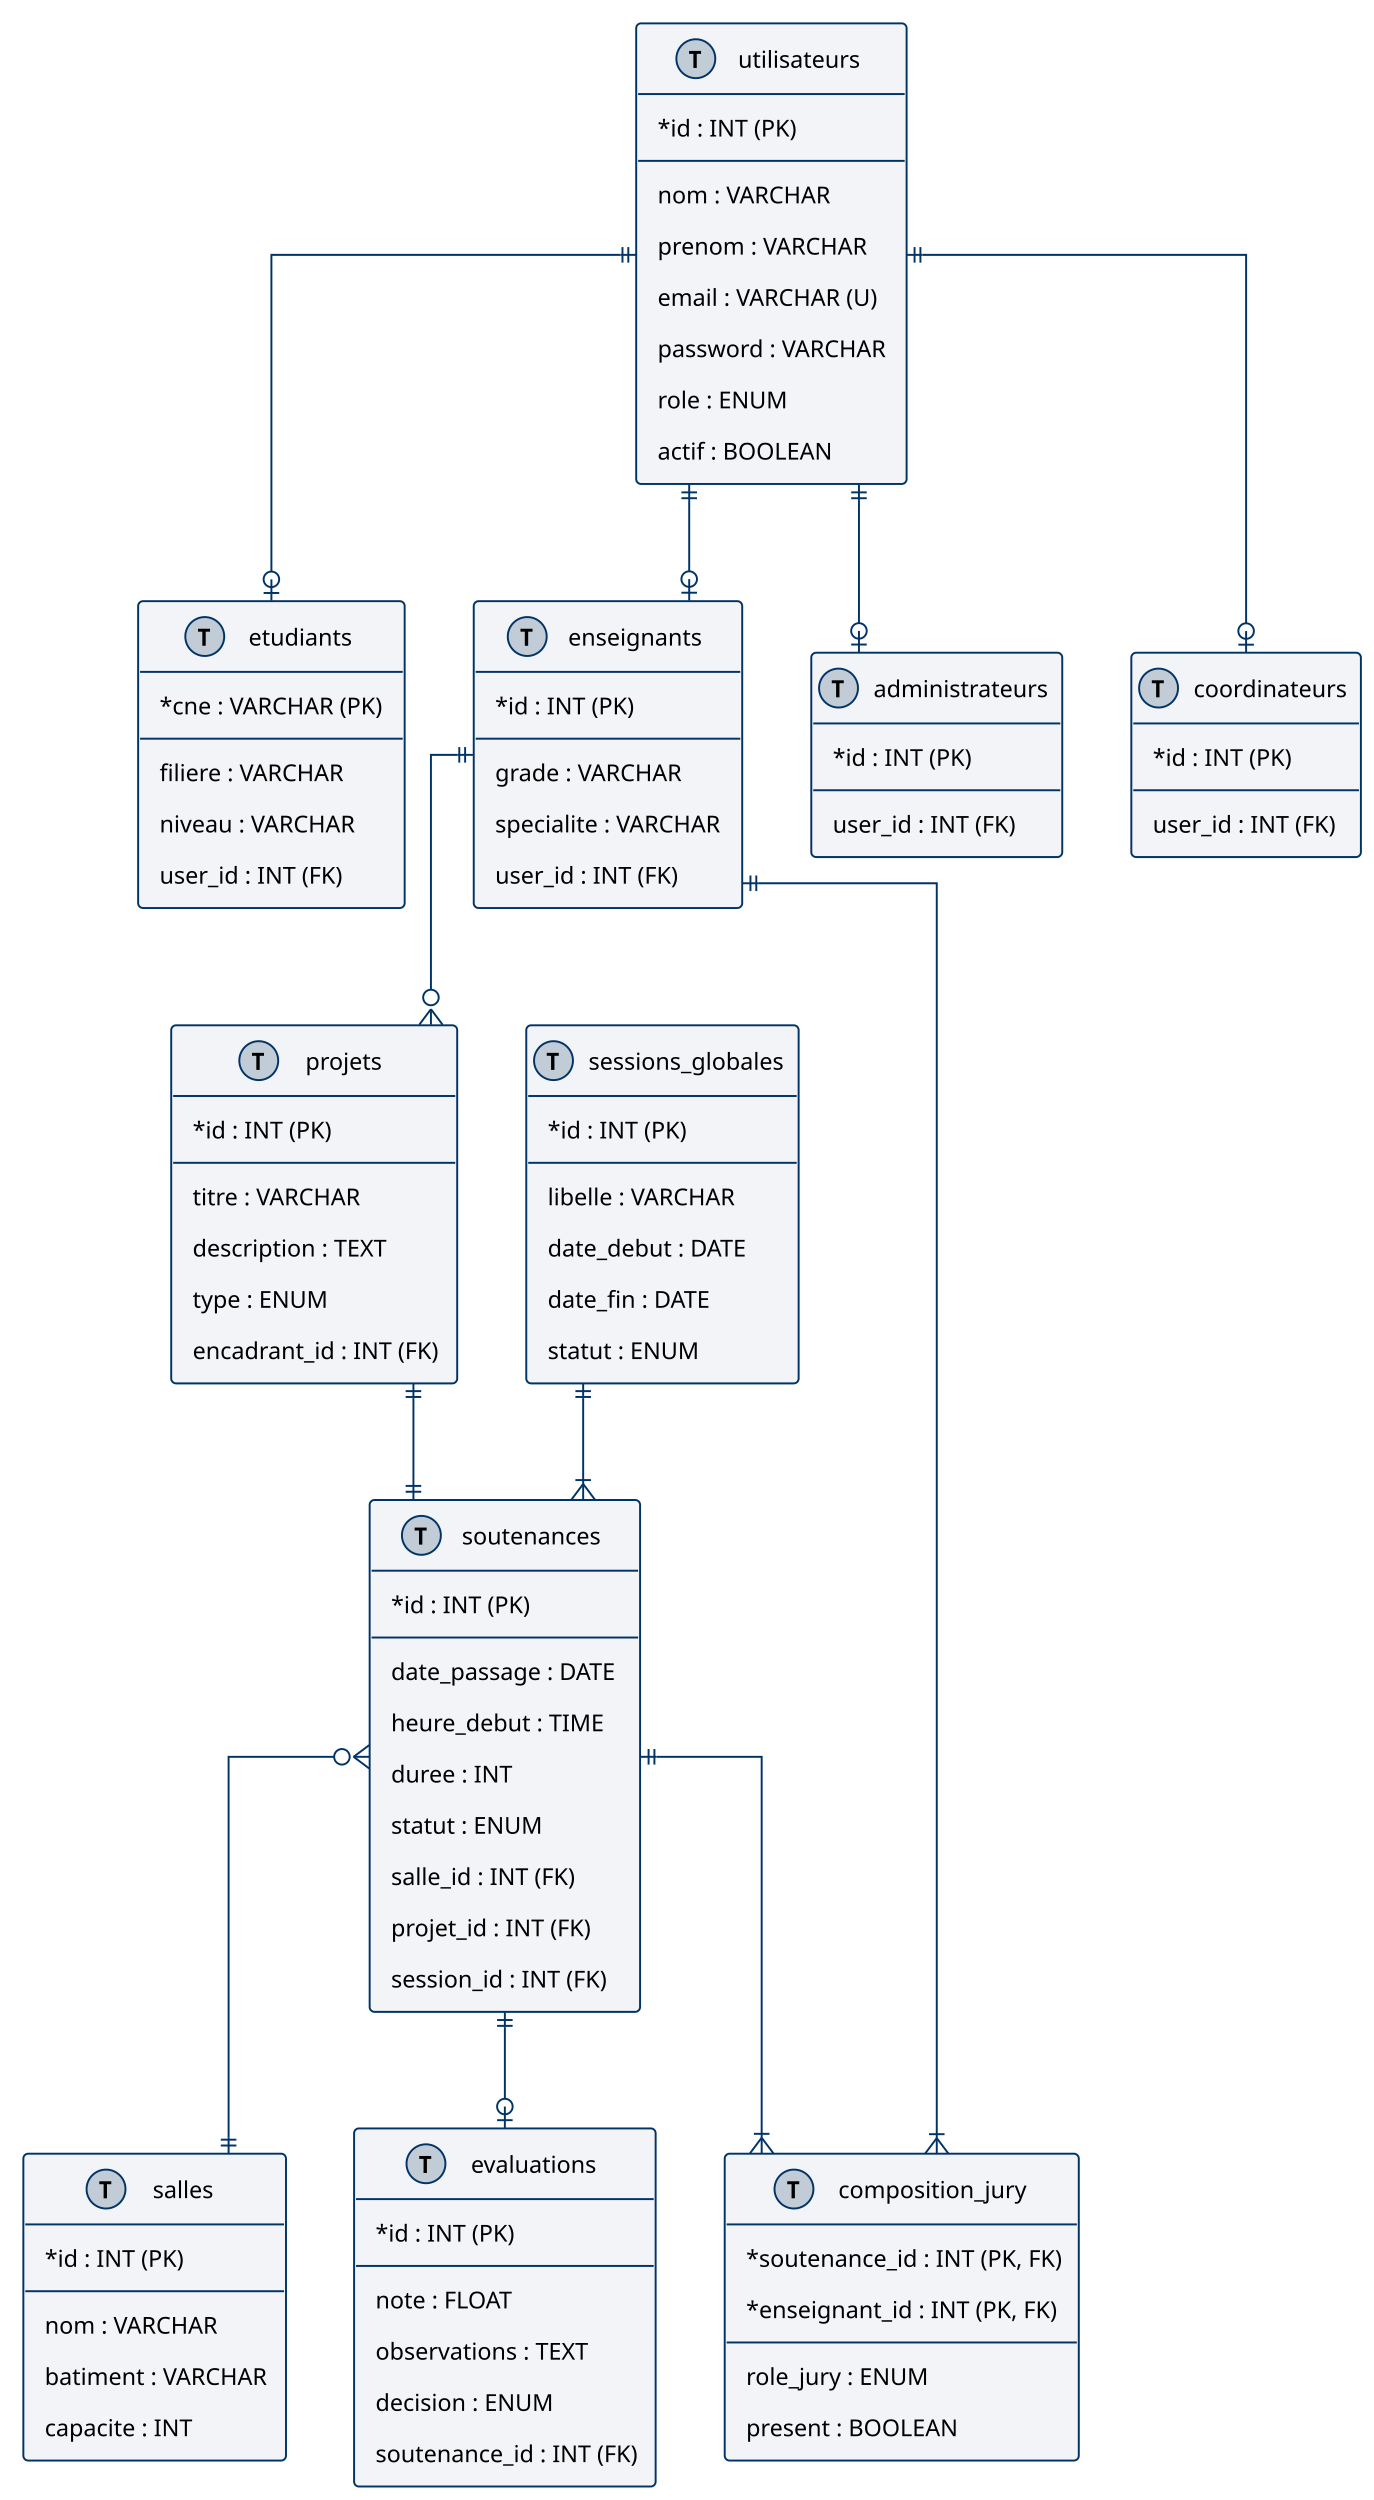
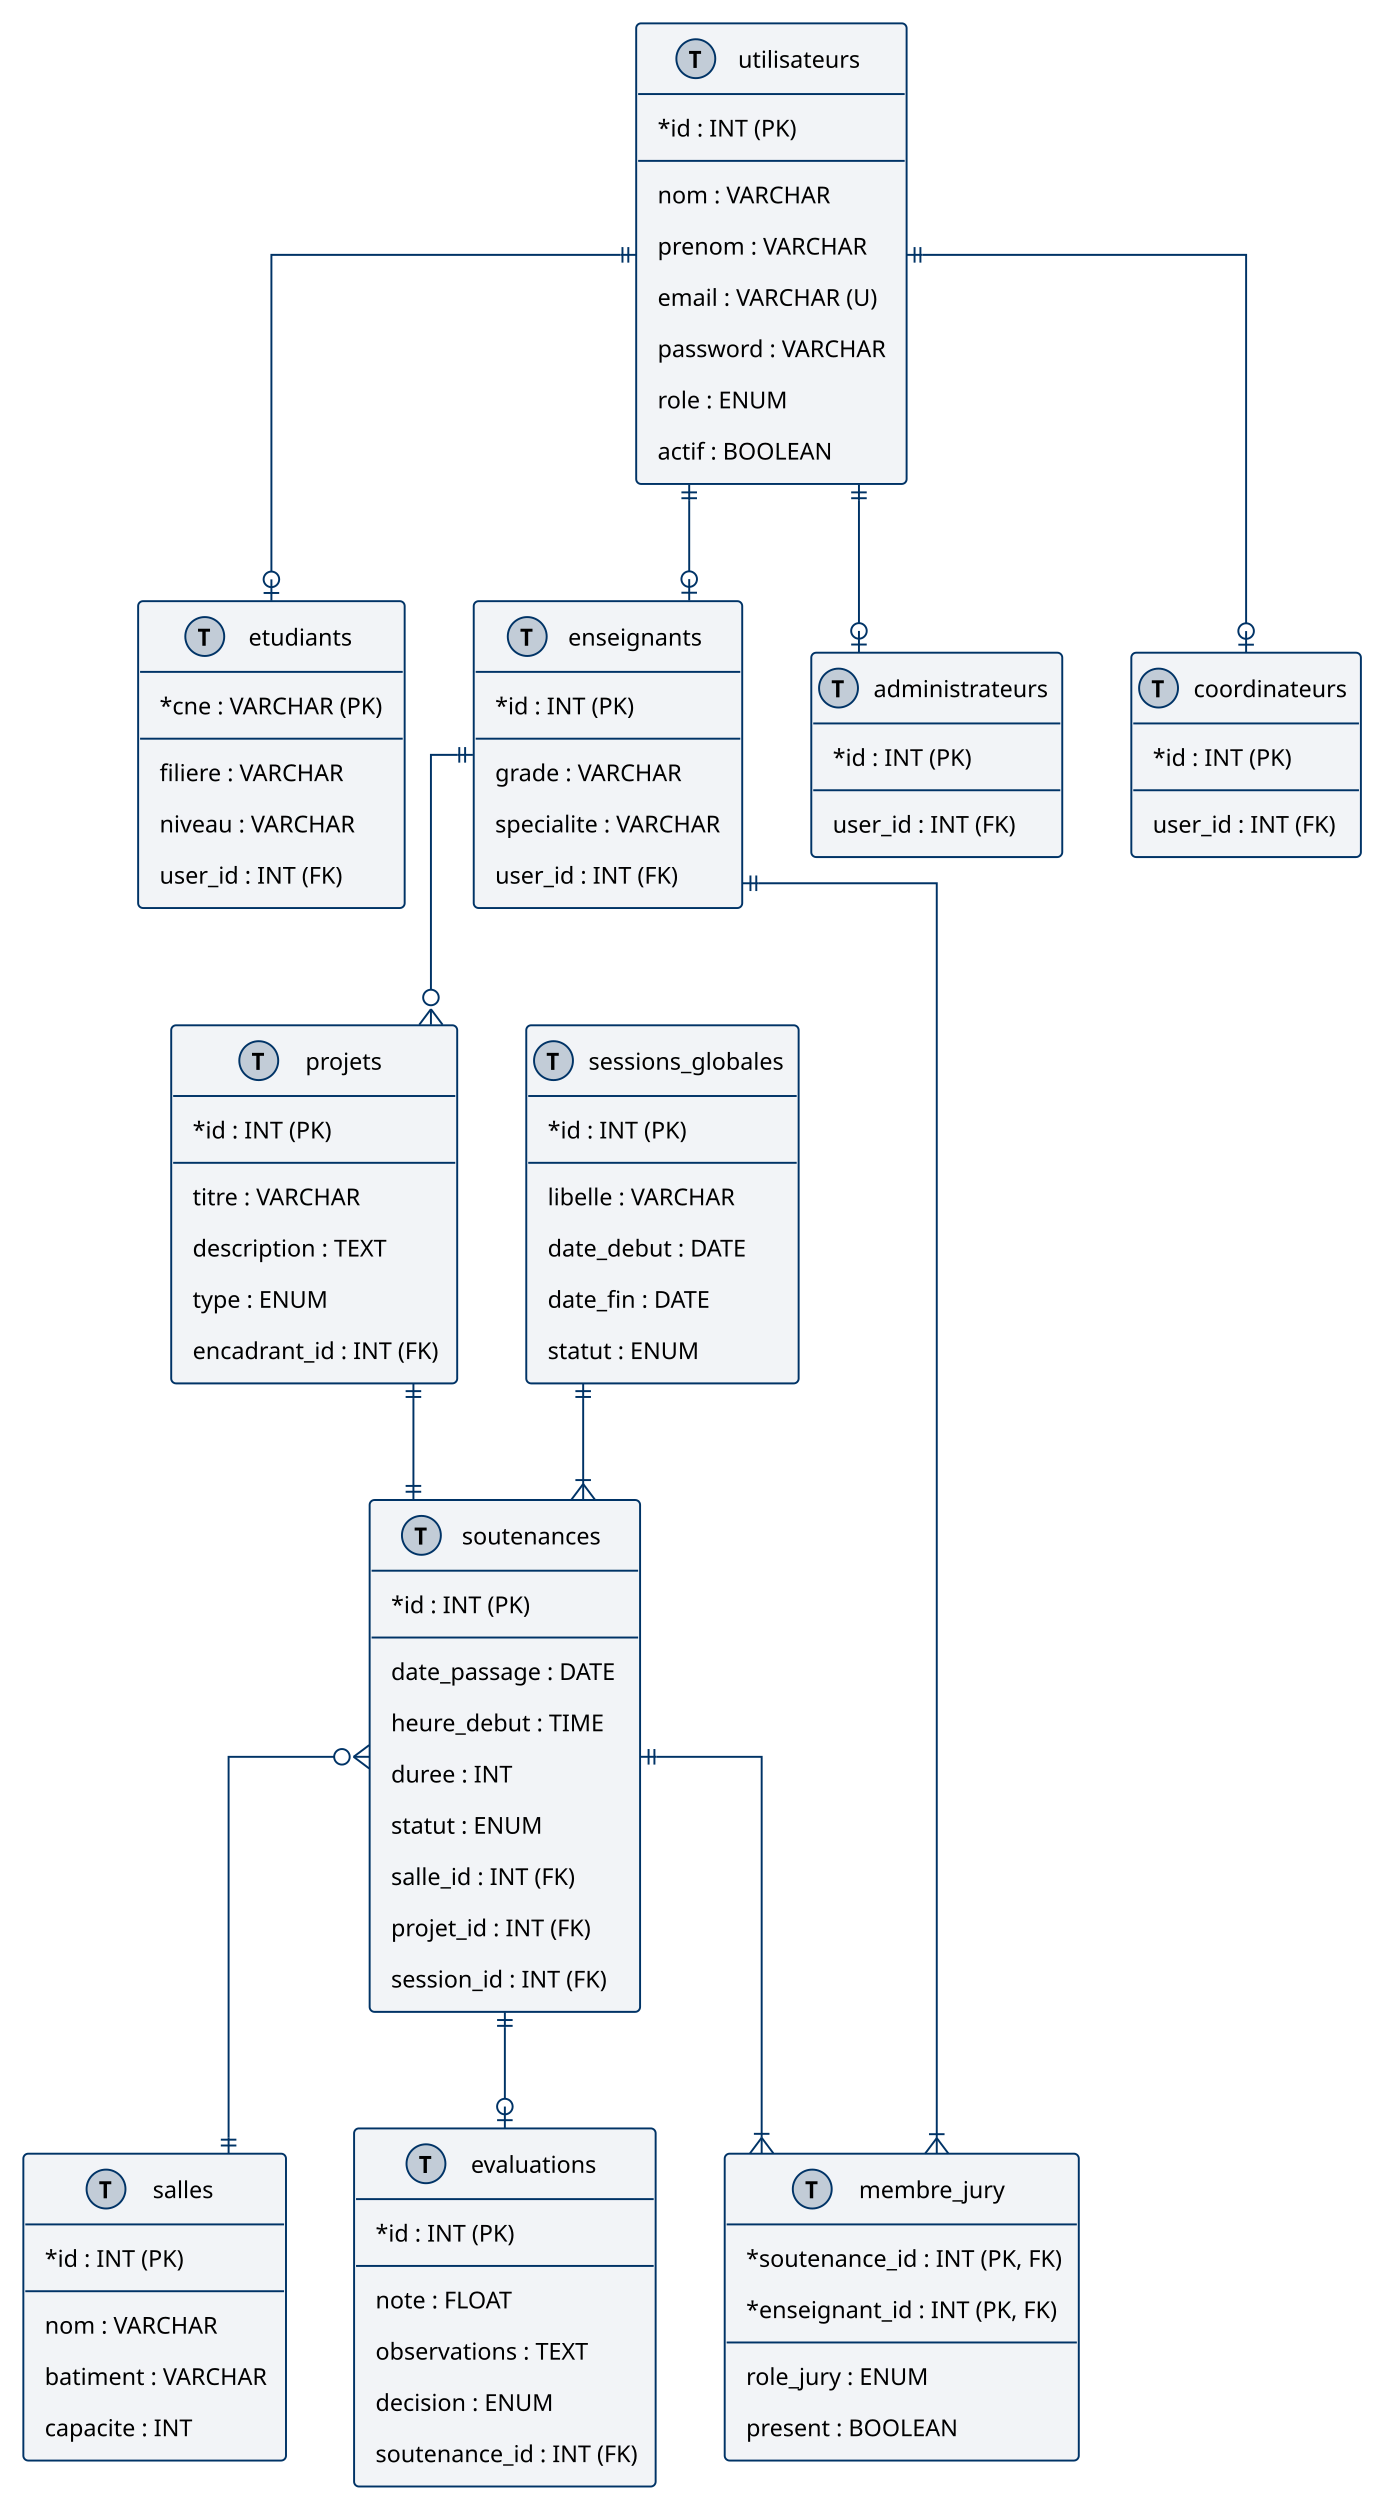
<svg xmlns="http://www.w3.org/2000/svg" contentStyleType="text/css" height="1285px" preserveAspectRatio="none" style="width:706px;height:1285px;background:#FFFFFF;" version="1.1" viewBox="0 0 706 1285" width="706px" zoomAndPan="magnify">
  <defs />
  <g>
    <g id="elem_user">
      <rect codeLine="6" fill="#F2F4F7" height="236.753" id="user" rx="2.5" ry="2.5" style="stroke:#003366;stroke-width:1.0;" width="139" x="327" y="12" />
      <ellipse cx="357.65" cy="30.172" fill="#C2CCD7" rx="10" ry="10" style="stroke:#003366;stroke-width:1.0;" />
      <path d="M358.134,34.922 L356.4,34.922 L356.4,27.688 L354.181,27.688 L354.181,26.172 L360.353,26.172 L360.353,27.688 L358.134,27.688 L358.134,34.922 Z " fill="#000000" />
      <text fill="#000000" font-family="sans-serif" font-size="12" lengthAdjust="spacing" textLength="62" x="379.35" y="34.828">utilisateurs</text>
      <line style="stroke:#003366;stroke-width:1.0;" x1="328" x2="465" y1="48.344" y2="48.344" />
      <text fill="#000000" font-family="sans-serif" font-size="12" lengthAdjust="spacing" textLength="71" x="338" y="70.172">*id : INT (PK)</text>
      <line style="stroke:#003366;stroke-width:1.0;" x1="328" x2="465" y1="82.688" y2="82.688" />
      <text fill="#000000" font-family="sans-serif" font-size="12" lengthAdjust="spacing" textLength="88" x="338" y="104.516">nom : VARCHAR</text>
      <text fill="#000000" font-family="sans-serif" font-size="12" lengthAdjust="spacing" textLength="107" x="338" y="130.86">prenom : VARCHAR</text>
      <text fill="#000000" font-family="sans-serif" font-size="12" lengthAdjust="spacing" textLength="114" x="338" y="157.204">email : VARCHAR (U)</text>
      <text fill="#000000" font-family="sans-serif" font-size="12" lengthAdjust="spacing" textLength="117" x="338" y="183.549">password : VARCHAR</text>
      <text fill="#000000" font-family="sans-serif" font-size="12" lengthAdjust="spacing" textLength="67" x="338" y="209.893">role : ENUM</text>
      <text fill="#000000" font-family="sans-serif" font-size="12" lengthAdjust="spacing" textLength="89" x="338" y="236.237">actif : BOOLEAN</text>
    </g>
    <g id="elem_student">
      <rect codeLine="17" fill="#F2F4F7" height="157.721" id="student" rx="2.5" ry="2.5" style="stroke:#003366;stroke-width:1.0;" width="137" x="71" y="309" />
      <ellipse cx="105.25" cy="327.172" fill="#C2CCD7" rx="10" ry="10" style="stroke:#003366;stroke-width:1.0;" />
      <path d="M105.734,331.922 L104,331.922 L104,324.688 L101.781,324.688 L101.781,323.172 L107.953,323.172 L107.953,324.688 L105.734,324.688 L105.734,331.922 Z " fill="#000000" />
      <text fill="#000000" font-family="sans-serif" font-size="12" lengthAdjust="spacing" textLength="52" x="127.75" y="331.828">etudiants</text>
      <line style="stroke:#003366;stroke-width:1.0;" x1="72" x2="207" y1="345.344" y2="345.344" />
      <text fill="#000000" font-family="sans-serif" font-size="12" lengthAdjust="spacing" textLength="115" x="82" y="367.172">*cne : VARCHAR (PK)</text>
      <line style="stroke:#003366;stroke-width:1.0;" x1="72" x2="207" y1="379.688" y2="379.688" />
      <text fill="#000000" font-family="sans-serif" font-size="12" lengthAdjust="spacing" textLength="95" x="82" y="401.516">filiere : VARCHAR</text>
      <text fill="#000000" font-family="sans-serif" font-size="12" lengthAdjust="spacing" textLength="100" x="82" y="427.86">niveau : VARCHAR</text>
      <text fill="#000000" font-family="sans-serif" font-size="12" lengthAdjust="spacing" textLength="93" x="82" y="454.204">user_id : INT (FK)</text>
    </g>
    <g id="elem_prof">
      <rect codeLine="25" fill="#F2F4F7" height="157.721" id="prof" rx="2.5" ry="2.5" style="stroke:#003366;stroke-width:1.0;" width="138" x="243.5" y="309" />
      <ellipse cx="271" cy="327.172" fill="#C2CCD7" rx="10" ry="10" style="stroke:#003366;stroke-width:1.0;" />
      <path d="M271.484,331.922 L269.75,331.922 L269.75,324.688 L267.531,324.688 L267.531,323.172 L273.703,323.172 L273.703,324.688 L271.484,324.688 L271.484,331.922 Z " fill="#000000" />
      <text fill="#000000" font-family="sans-serif" font-size="12" lengthAdjust="spacing" textLength="68" x="292" y="331.828">enseignants</text>
      <line style="stroke:#003366;stroke-width:1.0;" x1="244.5" x2="380.5" y1="345.344" y2="345.344" />
      <text fill="#000000" font-family="sans-serif" font-size="12" lengthAdjust="spacing" textLength="71" x="254.5" y="367.172">*id : INT (PK)</text>
      <line style="stroke:#003366;stroke-width:1.0;" x1="244.5" x2="380.5" y1="379.688" y2="379.688" />
      <text fill="#000000" font-family="sans-serif" font-size="12" lengthAdjust="spacing" textLength="96" x="254.5" y="401.516">grade : VARCHAR</text>
      <text fill="#000000" font-family="sans-serif" font-size="12" lengthAdjust="spacing" textLength="116" x="254.5" y="427.86">specialite : VARCHAR</text>
      <text fill="#000000" font-family="sans-serif" font-size="12" lengthAdjust="spacing" textLength="93" x="254.5" y="454.204">user_id : INT (FK)</text>
    </g>
    <g id="elem_admin">
      <rect codeLine="33" fill="#F2F4F7" height="105.032" id="admin" rx="2.5" ry="2.5" style="stroke:#003366;stroke-width:1.0;" width="129" x="417" y="335.5" />
      <ellipse cx="431" cy="353.672" fill="#C2CCD7" rx="10" ry="10" style="stroke:#003366;stroke-width:1.0;" />
      <path d="M431.484,358.422 L429.75,358.422 L429.75,351.188 L427.531,351.188 L427.531,349.672 L433.703,349.672 L433.703,351.188 L431.484,351.188 L431.484,358.422 Z " fill="#000000" />
      <text fill="#000000" font-family="sans-serif" font-size="12" lengthAdjust="spacing" textLength="89" x="449" y="358.328">administrateurs</text>
      <line style="stroke:#003366;stroke-width:1.0;" x1="418" x2="545" y1="371.844" y2="371.844" />
      <text fill="#000000" font-family="sans-serif" font-size="12" lengthAdjust="spacing" textLength="71" x="428" y="393.672">*id : INT (PK)</text>
      <line style="stroke:#003366;stroke-width:1.0;" x1="418" x2="545" y1="406.188" y2="406.188" />
      <text fill="#000000" font-family="sans-serif" font-size="12" lengthAdjust="spacing" textLength="93" x="428" y="428.016">user_id : INT (FK)</text>
    </g>
    <g id="elem_coord">
      <rect codeLine="39" fill="#F2F4F7" height="105.032" id="coord" rx="2.5" ry="2.5" style="stroke:#003366;stroke-width:1.0;" width="118" x="581.5" y="335.5" />
      <ellipse cx="595.5" cy="353.672" fill="#C2CCD7" rx="10" ry="10" style="stroke:#003366;stroke-width:1.0;" />
      <path d="M595.984,358.422 L594.25,358.422 L594.25,351.188 L592.031,351.188 L592.031,349.672 L598.203,349.672 L598.203,351.188 L595.984,351.188 L595.984,358.422 Z " fill="#000000" />
      <text fill="#000000" font-family="sans-serif" font-size="12" lengthAdjust="spacing" textLength="78" x="613.5" y="358.328">coordinateurs</text>
      <line style="stroke:#003366;stroke-width:1.0;" x1="582.5" x2="698.5" y1="371.844" y2="371.844" />
      <text fill="#000000" font-family="sans-serif" font-size="12" lengthAdjust="spacing" textLength="71" x="592.5" y="393.672">*id : INT (PK)</text>
      <line style="stroke:#003366;stroke-width:1.0;" x1="582.5" x2="698.5" y1="406.188" y2="406.188" />
      <text fill="#000000" font-family="sans-serif" font-size="12" lengthAdjust="spacing" textLength="93" x="592.5" y="428.016">user_id : INT (FK)</text>
    </g>
    <g id="elem_session">
      <rect codeLine="45" fill="#F2F4F7" height="184.065" id="session" rx="2.5" ry="2.5" style="stroke:#003366;stroke-width:1.0;" width="140" x="270.5" y="527" />
      <ellipse cx="284.5" cy="545.172" fill="#C2CCD7" rx="10" ry="10" style="stroke:#003366;stroke-width:1.0;" />
      <path d="M284.984,549.922 L283.25,549.922 L283.25,542.688 L281.031,542.688 L281.031,541.172 L287.203,541.172 L287.203,542.688 L284.984,542.688 L284.984,549.922 Z " fill="#000000" />
      <text fill="#000000" font-family="sans-serif" font-size="12" lengthAdjust="spacing" textLength="100" x="302.5" y="549.828">sessions_globales</text>
      <line style="stroke:#003366;stroke-width:1.0;" x1="271.5" x2="409.5" y1="563.344" y2="563.344" />
      <text fill="#000000" font-family="sans-serif" font-size="12" lengthAdjust="spacing" textLength="71" x="281.5" y="585.172">*id : INT (PK)</text>
      <line style="stroke:#003366;stroke-width:1.0;" x1="271.5" x2="409.5" y1="597.688" y2="597.688" />
      <text fill="#000000" font-family="sans-serif" font-size="12" lengthAdjust="spacing" textLength="96" x="281.5" y="619.516">libelle : VARCHAR</text>
      <text fill="#000000" font-family="sans-serif" font-size="12" lengthAdjust="spacing" textLength="102" x="281.5" y="645.86">date_debut : DATE</text>
      <text fill="#000000" font-family="sans-serif" font-size="12" lengthAdjust="spacing" textLength="84" x="281.5" y="672.205">date_fin : DATE</text>
      <text fill="#000000" font-family="sans-serif" font-size="12" lengthAdjust="spacing" textLength="77" x="281.5" y="698.549">statut : ENUM</text>
    </g>
    <g id="elem_project">
      <rect codeLine="54" fill="#F2F4F7" height="184.065" id="project" rx="2.5" ry="2.5" style="stroke:#003366;stroke-width:1.0;" width="147" x="88" y="527" />
      <ellipse cx="133" cy="545.172" fill="#C2CCD7" rx="10" ry="10" style="stroke:#003366;stroke-width:1.0;" />
      <path d="M133.484,549.922 L131.75,549.922 L131.75,542.688 L129.531,542.688 L129.531,541.172 L135.703,541.172 L135.703,542.688 L133.484,542.688 L133.484,549.922 Z " fill="#000000" />
      <text fill="#000000" font-family="sans-serif" font-size="12" lengthAdjust="spacing" textLength="39" x="157" y="549.828">projets</text>
      <line style="stroke:#003366;stroke-width:1.0;" x1="89" x2="234" y1="563.344" y2="563.344" />
      <text fill="#000000" font-family="sans-serif" font-size="12" lengthAdjust="spacing" textLength="71" x="99" y="585.172">*id : INT (PK)</text>
      <line style="stroke:#003366;stroke-width:1.0;" x1="89" x2="234" y1="597.688" y2="597.688" />
      <text fill="#000000" font-family="sans-serif" font-size="12" lengthAdjust="spacing" textLength="86" x="99" y="619.516">titre : VARCHAR</text>
      <text fill="#000000" font-family="sans-serif" font-size="12" lengthAdjust="spacing" textLength="99" x="99" y="645.86">description : TEXT</text>
      <text fill="#000000" font-family="sans-serif" font-size="12" lengthAdjust="spacing" textLength="69" x="99" y="672.205">type : ENUM</text>
      <text fill="#000000" font-family="sans-serif" font-size="12" lengthAdjust="spacing" textLength="125" x="99" y="698.549">encadrant_id : INT (FK)</text>
    </g>
    <g id="elem_room">
      <rect codeLine="63" fill="#F2F4F7" height="157.721" id="room" rx="2.5" ry="2.5" style="stroke:#003366;stroke-width:1.0;" width="135" x="12" y="1107" />
      <ellipse cx="54.5" cy="1125.172" fill="#C2CCD7" rx="10" ry="10" style="stroke:#003366;stroke-width:1.0;" />
      <path d="M54.984,1129.922 L53.25,1129.922 L53.25,1122.688 L51.031,1122.688 L51.031,1121.172 L57.203,1121.172 L57.203,1122.688 L54.984,1122.688 L54.984,1129.922 Z " fill="#000000" />
      <text fill="#000000" font-family="sans-serif" font-size="12" lengthAdjust="spacing" textLength="32" x="78.5" y="1129.828">salles</text>
      <line style="stroke:#003366;stroke-width:1.0;" x1="13" x2="146" y1="1143.344" y2="1143.344" />
      <text fill="#000000" font-family="sans-serif" font-size="12" lengthAdjust="spacing" textLength="71" x="23" y="1165.172">*id : INT (PK)</text>
      <line style="stroke:#003366;stroke-width:1.0;" x1="13" x2="146" y1="1177.688" y2="1177.688" />
      <text fill="#000000" font-family="sans-serif" font-size="12" lengthAdjust="spacing" textLength="88" x="23" y="1199.516">nom : VARCHAR</text>
      <text fill="#000000" font-family="sans-serif" font-size="12" lengthAdjust="spacing" textLength="113" x="23" y="1225.86">batiment : VARCHAR</text>
      <text fill="#000000" font-family="sans-serif" font-size="12" lengthAdjust="spacing" textLength="76" x="23" y="1252.205">capacite : INT</text>
    </g>
    <g id="elem_soutenance">
      <rect codeLine="71" fill="#F2F4F7" height="263.097" id="soutenance" rx="2.5" ry="2.5" style="stroke:#003366;stroke-width:1.0;" width="139" x="190" y="771" />
      <ellipse cx="216.6" cy="789.172" fill="#C2CCD7" rx="10" ry="10" style="stroke:#003366;stroke-width:1.0;" />
      <path d="M217.084,793.922 L215.35,793.922 L215.35,786.688 L213.131,786.688 L213.131,785.172 L219.303,785.172 L219.303,786.688 L217.084,786.688 L217.084,793.922 Z " fill="#000000" />
      <text fill="#000000" font-family="sans-serif" font-size="12" lengthAdjust="spacing" textLength="71" x="237.4" y="793.828">soutenances</text>
      <line style="stroke:#003366;stroke-width:1.0;" x1="191" x2="328" y1="807.344" y2="807.344" />
      <text fill="#000000" font-family="sans-serif" font-size="12" lengthAdjust="spacing" textLength="71" x="201" y="829.172">*id : INT (PK)</text>
      <line style="stroke:#003366;stroke-width:1.0;" x1="191" x2="328" y1="841.688" y2="841.688" />
      <text fill="#000000" font-family="sans-serif" font-size="12" lengthAdjust="spacing" textLength="117" x="201" y="863.516">date_passage : DATE</text>
      <text fill="#000000" font-family="sans-serif" font-size="12" lengthAdjust="spacing" textLength="108" x="201" y="889.86">heure_debut : TIME</text>
      <text fill="#000000" font-family="sans-serif" font-size="12" lengthAdjust="spacing" textLength="62" x="201" y="916.205">duree : INT</text>
      <text fill="#000000" font-family="sans-serif" font-size="12" lengthAdjust="spacing" textLength="77" x="201" y="942.549">statut : ENUM</text>
      <text fill="#000000" font-family="sans-serif" font-size="12" lengthAdjust="spacing" textLength="94" x="201" y="968.893">salle_id : INT (FK)</text>
      <text fill="#000000" font-family="sans-serif" font-size="12" lengthAdjust="spacing" textLength="101" x="201" y="995.237">projet_id : INT (FK)</text>
      <text fill="#000000" font-family="sans-serif" font-size="12" lengthAdjust="spacing" textLength="110" x="201" y="1021.581">session_id : INT (FK)</text>
    </g>
    <g id="elem_jury">
      <rect codeLine="83" fill="#F2F4F7" height="157.721" id="jury" rx="2.5" ry="2.5" style="stroke:#003366;stroke-width:1.0;" width="182" x="372.5" y="1107" />
-       <ellipse cx="408.1" cy="1125.172" fill="#C2CCD7" rx="10" ry="10" style="stroke:#003366;stroke-width:1.0;" />
-       <path d="M408.584,1129.922 L406.85,1129.922 L406.85,1122.688 L404.631,1122.688 L404.631,1121.172 L410.803,1121.172 L410.803,1122.688 L408.584,1122.688 L408.584,1129.922 Z " fill="#000000" />
-       <text fill="#000000" font-family="sans-serif" font-size="12" lengthAdjust="spacing" textLength="94" x="430.9" y="1129.828">composition_jury</text>
+       <ellipse cx="417.5" cy="1125.172" fill="#C2CCD7" rx="10" ry="10" style="stroke:#003366;stroke-width:1.0;" />
+       <path d="M417.984,1129.922 L416.25,1129.922 L416.25,1122.688 L414.031,1122.688 L414.031,1121.172 L420.203,1121.172 L420.203,1122.688 L417.984,1122.688 L417.984,1129.922 Z " fill="#000000" />
+       <text fill="#000000" font-family="sans-serif" font-size="12" lengthAdjust="spacing" textLength="74" x="441.5" y="1129.828">membre_jury</text>
      <line style="stroke:#003366;stroke-width:1.0;" x1="373.5" x2="553.5" y1="1143.344" y2="1143.344" />
      <text fill="#000000" font-family="sans-serif" font-size="12" lengthAdjust="spacing" textLength="160" x="383.5" y="1165.172">*soutenance_id : INT (PK, FK)</text>
      <text fill="#000000" font-family="sans-serif" font-size="12" lengthAdjust="spacing" textLength="157" x="383.5" y="1191.516">*enseignant_id : INT (PK, FK)</text>
      <line style="stroke:#003366;stroke-width:1.0;" x1="373.5" x2="553.5" y1="1204.032" y2="1204.032" />
      <text fill="#000000" font-family="sans-serif" font-size="12" lengthAdjust="spacing" textLength="93" x="383.5" y="1225.86">role_jury : ENUM</text>
      <text fill="#000000" font-family="sans-serif" font-size="12" lengthAdjust="spacing" textLength="108" x="383.5" y="1252.205">present : BOOLEAN</text>
    </g>
    <g id="elem_eval">
      <rect codeLine="91" fill="#F2F4F7" height="184.065" id="eval" rx="2.5" ry="2.5" style="stroke:#003366;stroke-width:1.0;" width="155" x="182" y="1094" />
      <ellipse cx="218.95" cy="1112.172" fill="#C2CCD7" rx="10" ry="10" style="stroke:#003366;stroke-width:1.0;" />
      <path d="M219.434,1116.922 L217.7,1116.922 L217.7,1109.688 L215.481,1109.688 L215.481,1108.172 L221.653,1108.172 L221.653,1109.688 L219.434,1109.688 L219.434,1116.922 Z " fill="#000000" />
      <text fill="#000000" font-family="sans-serif" font-size="12" lengthAdjust="spacing" textLength="64" x="242.05" y="1116.828">evaluations</text>
      <line style="stroke:#003366;stroke-width:1.0;" x1="183" x2="336" y1="1130.344" y2="1130.344" />
      <text fill="#000000" font-family="sans-serif" font-size="12" lengthAdjust="spacing" textLength="71" x="193" y="1152.172">*id : INT (PK)</text>
      <line style="stroke:#003366;stroke-width:1.0;" x1="183" x2="336" y1="1164.688" y2="1164.688" />
      <text fill="#000000" font-family="sans-serif" font-size="12" lengthAdjust="spacing" textLength="70" x="193" y="1186.516">note : FLOAT</text>
      <text fill="#000000" font-family="sans-serif" font-size="12" lengthAdjust="spacing" textLength="109" x="193" y="1212.86">observations : TEXT</text>
      <text fill="#000000" font-family="sans-serif" font-size="12" lengthAdjust="spacing" textLength="91" x="193" y="1239.205">decision : ENUM</text>
      <text fill="#000000" font-family="sans-serif" font-size="12" lengthAdjust="spacing" textLength="133" x="193" y="1265.549">soutenance_id : INT (FK)</text>
    </g>
    <g id="link_user_student">
      <path codeLine="100" d="M318.95,131 C242.84,131 139.5,131 139.5,131 C139.5,131 139.5,218.28 139.5,293.79 " fill="none" id="user-student" style="stroke:#003366;stroke-width:1.0;" />
      <line style="stroke:#003366;stroke-width:1.0;" x1="322.95" x2="322.95" y1="127" y2="135" />
      <line style="stroke:#003366;stroke-width:1.0;" x1="319.95" x2="319.95" y1="127" y2="135" />
      <line style="stroke:#003366;stroke-width:1.0;" x1="318.95" x2="326.95" y1="131" y2="131" />
      <line style="stroke:#003366;stroke-width:1.0;" x1="139.5" x2="139.5" y1="297.79" y2="308.79" />
      <ellipse cx="139.5" cy="297.79" fill="none" rx="4" ry="4" style="stroke:#003366;stroke-width:1.0;" />
      <line style="stroke:#003366;stroke-width:1.0;" x1="143.5" x2="135.5" y1="304.79" y2="304.79" />
    </g>
    <g id="link_user_prof">
      <path codeLine="101" d="M354.25,257.08 C354.25,277.27 354.25,274.8 354.25,293.66 " fill="none" id="user-prof" style="stroke:#003366;stroke-width:1.0;" />
      <line style="stroke:#003366;stroke-width:1.0;" x1="350.25" x2="358.25" y1="253.08" y2="253.08" />
      <line style="stroke:#003366;stroke-width:1.0;" x1="350.25" x2="358.25" y1="256.08" y2="256.08" />
      <line style="stroke:#003366;stroke-width:1.0;" x1="354.25" x2="354.25" y1="257.08" y2="249.08" />
      <line style="stroke:#003366;stroke-width:1.0;" x1="354.25" x2="354.25" y1="297.66" y2="308.66" />
      <ellipse cx="354.25" cy="297.66" fill="none" rx="4" ry="4" style="stroke:#003366;stroke-width:1.0;" />
      <line style="stroke:#003366;stroke-width:1.0;" x1="358.25" x2="350.25" y1="304.66" y2="304.66" />
    </g>
    <g id="link_user_admin">
      <path codeLine="102" d="M441.5,257.08 C441.5,287.3 441.5,295.28 441.5,320.29 " fill="none" id="user-admin" style="stroke:#003366;stroke-width:1.0;" />
      <line style="stroke:#003366;stroke-width:1.0;" x1="437.5" x2="445.5" y1="253.08" y2="253.08" />
      <line style="stroke:#003366;stroke-width:1.0;" x1="437.5" x2="445.5" y1="256.08" y2="256.08" />
      <line style="stroke:#003366;stroke-width:1.0;" x1="441.5" x2="441.5" y1="257.08" y2="249.08" />
      <line style="stroke:#003366;stroke-width:1.0;" x1="441.5" x2="441.5" y1="324.29" y2="335.29" />
      <ellipse cx="441.5" cy="324.29" fill="none" rx="4" ry="4" style="stroke:#003366;stroke-width:1.0;" />
      <line style="stroke:#003366;stroke-width:1.0;" x1="445.5" x2="437.5" y1="331.29" y2="331.29" />
    </g>
    <g id="link_user_coord">
      <path codeLine="103" d="M474.09,131 C546.21,131 640.5,131 640.5,131 C640.5,131 640.5,245.18 640.5,320.37 " fill="none" id="user-coord" style="stroke:#003366;stroke-width:1.0;" />
      <line style="stroke:#003366;stroke-width:1.0;" x1="470.09" x2="470.09" y1="135" y2="127" />
      <line style="stroke:#003366;stroke-width:1.0;" x1="473.09" x2="473.09" y1="135" y2="127" />
      <line style="stroke:#003366;stroke-width:1.0;" x1="474.09" x2="466.09" y1="131" y2="131" />
      <line style="stroke:#003366;stroke-width:1.0;" x1="640.5" x2="640.5" y1="324.37" y2="335.37" />
      <ellipse cx="640.5" cy="324.37" fill="none" rx="4" ry="4" style="stroke:#003366;stroke-width:1.0;" />
      <line style="stroke:#003366;stroke-width:1.0;" x1="644.5" x2="636.5" y1="331.37" y2="331.37" />
    </g>
    <g id="link_prof_project">
      <path codeLine="105" d="M235.07,388 C222.61,388 221.5,388 221.5,388 C221.5,388 221.5,444.36 221.5,508.71 " fill="none" id="prof-project" style="stroke:#003366;stroke-width:1.0;" />
      <line style="stroke:#003366;stroke-width:1.0;" x1="239.07" x2="239.07" y1="384" y2="392" />
      <line style="stroke:#003366;stroke-width:1.0;" x1="236.07" x2="236.07" y1="384" y2="392" />
      <line style="stroke:#003366;stroke-width:1.0;" x1="235.07" x2="243.07" y1="388" y2="388" />
      <line style="stroke:#003366;stroke-width:1.0;" x1="221.5" x2="227.5" y1="518.71" y2="526.71" />
      <line style="stroke:#003366;stroke-width:1.0;" x1="221.5" x2="215.5" y1="518.71" y2="526.71" />
      <line style="stroke:#003366;stroke-width:1.0;" x1="221.5" x2="221.5" y1="518.71" y2="526.71" />
      <ellipse cx="221.5" cy="512.71" fill="none" rx="4" ry="4" style="stroke:#003366;stroke-width:1.0;" />
    </g>
    <g id="link_project_soutenance">
      <path codeLine="106" d="M212.5,719.04 C212.5,738.12 212.5,742.58 212.5,762.76 " fill="none" id="project-soutenance" style="stroke:#003366;stroke-width:1.0;" />
      <line style="stroke:#003366;stroke-width:1.0;" x1="208.5" x2="216.5" y1="715.04" y2="715.04" />
      <line style="stroke:#003366;stroke-width:1.0;" x1="208.5" x2="216.5" y1="718.04" y2="718.04" />
      <line style="stroke:#003366;stroke-width:1.0;" x1="212.5" x2="212.5" y1="719.04" y2="711.04" />
      <line style="stroke:#003366;stroke-width:1.0;" x1="216.5" x2="208.5" y1="766.76" y2="766.76" />
      <line style="stroke:#003366;stroke-width:1.0;" x1="216.5" x2="208.5" y1="763.76" y2="763.76" />
      <line style="stroke:#003366;stroke-width:1.0;" x1="212.5" x2="212.5" y1="762.76" y2="770.76" />
    </g>
    <g id="link_session_soutenance">
      <path codeLine="107" d="M299.75,719.04 C299.75,738.12 299.75,742.58 299.75,762.76 " fill="none" id="session-soutenance" style="stroke:#003366;stroke-width:1.0;" />
      <line style="stroke:#003366;stroke-width:1.0;" x1="295.75" x2="303.75" y1="715.04" y2="715.04" />
      <line style="stroke:#003366;stroke-width:1.0;" x1="295.75" x2="303.75" y1="718.04" y2="718.04" />
      <line style="stroke:#003366;stroke-width:1.0;" x1="299.75" x2="299.75" y1="719.04" y2="711.04" />
      <line style="stroke:#003366;stroke-width:1.0;" x1="299.75" x2="305.75" y1="762.76" y2="770.76" />
      <line style="stroke:#003366;stroke-width:1.0;" x1="299.75" x2="293.75" y1="762.76" y2="770.76" />
      <line style="stroke:#003366;stroke-width:1.0;" x1="299.75" x2="299.75" y1="762.76" y2="770.76" />
      <line style="stroke:#003366;stroke-width:1.0;" x1="303.75" x2="295.75" y1="760.76" y2="760.76" />
    </g>
    <g id="link_soutenance_room">
      <path codeLine="108" d="M171.75,903 C135.84,903 117.5,903 117.5,903 C117.5,903 117.5,1015.07 117.5,1098.79 " fill="none" id="soutenance-room" style="stroke:#003366;stroke-width:1.0;" />
      <line style="stroke:#003366;stroke-width:1.0;" x1="181.75" x2="189.75" y1="903" y2="897" />
      <line style="stroke:#003366;stroke-width:1.0;" x1="181.75" x2="189.75" y1="903" y2="909" />
      <line style="stroke:#003366;stroke-width:1.0;" x1="181.75" x2="189.75" y1="903" y2="903" />
      <ellipse cx="175.75" cy="903" fill="none" rx="4" ry="4" style="stroke:#003366;stroke-width:1.0;" />
      <line style="stroke:#003366;stroke-width:1.0;" x1="121.5" x2="113.5" y1="1102.79" y2="1102.79" />
      <line style="stroke:#003366;stroke-width:1.0;" x1="121.5" x2="113.5" y1="1099.79" y2="1099.79" />
      <line style="stroke:#003366;stroke-width:1.0;" x1="117.5" x2="117.5" y1="1098.79" y2="1106.79" />
    </g>
    <g id="link_soutenance_eval">
      <path codeLine="109" d="M259.5,1042.29 C259.5,1062.39 259.5,1059.76 259.5,1078.77 " fill="none" id="soutenance-eval" style="stroke:#003366;stroke-width:1.0;" />
      <line style="stroke:#003366;stroke-width:1.0;" x1="255.5" x2="263.5" y1="1038.29" y2="1038.29" />
      <line style="stroke:#003366;stroke-width:1.0;" x1="255.5" x2="263.5" y1="1041.29" y2="1041.29" />
      <line style="stroke:#003366;stroke-width:1.0;" x1="259.5" x2="259.5" y1="1042.29" y2="1034.29" />
      <line style="stroke:#003366;stroke-width:1.0;" x1="259.5" x2="259.5" y1="1082.77" y2="1093.77" />
      <ellipse cx="259.5" cy="1082.77" fill="none" rx="4" ry="4" style="stroke:#003366;stroke-width:1.0;" />
      <line style="stroke:#003366;stroke-width:1.0;" x1="263.5" x2="255.5" y1="1089.77" y2="1089.77" />
    </g>
    <g id="link_soutenance_jury">
      <path codeLine="110" d="M337.37,903 C369.03,903 391.5,903 391.5,903 C391.5,903 391.5,1015.07 391.5,1098.79 " fill="none" id="soutenance-jury" style="stroke:#003366;stroke-width:1.0;" />
      <line style="stroke:#003366;stroke-width:1.0;" x1="333.37" x2="333.37" y1="907" y2="899" />
      <line style="stroke:#003366;stroke-width:1.0;" x1="336.37" x2="336.37" y1="907" y2="899" />
      <line style="stroke:#003366;stroke-width:1.0;" x1="337.37" x2="329.37" y1="903" y2="903" />
      <line style="stroke:#003366;stroke-width:1.0;" x1="391.5" x2="397.5" y1="1098.79" y2="1106.79" />
      <line style="stroke:#003366;stroke-width:1.0;" x1="391.5" x2="385.5" y1="1098.79" y2="1106.79" />
      <line style="stroke:#003366;stroke-width:1.0;" x1="391.5" x2="391.5" y1="1098.79" y2="1106.79" />
      <line style="stroke:#003366;stroke-width:1.0;" x1="395.5" x2="387.5" y1="1096.79" y2="1096.79" />
    </g>
    <g id="link_prof_jury">
      <path codeLine="111" d="M389.73,454 C436.4,454 481.5,454 481.5,454 C481.5,454 481.5,909.69 481.5,1098.97 " fill="none" id="prof-jury" style="stroke:#003366;stroke-width:1.0;" />
      <line style="stroke:#003366;stroke-width:1.0;" x1="385.73" x2="385.73" y1="458" y2="450" />
      <line style="stroke:#003366;stroke-width:1.0;" x1="388.73" x2="388.73" y1="458" y2="450" />
      <line style="stroke:#003366;stroke-width:1.0;" x1="389.73" x2="381.73" y1="454" y2="454" />
      <line style="stroke:#003366;stroke-width:1.0;" x1="481.5" x2="487.5" y1="1098.97" y2="1106.97" />
      <line style="stroke:#003366;stroke-width:1.0;" x1="481.5" x2="475.5" y1="1098.97" y2="1106.97" />
      <line style="stroke:#003366;stroke-width:1.0;" x1="481.5" x2="481.5" y1="1098.97" y2="1106.97" />
      <line style="stroke:#003366;stroke-width:1.0;" x1="485.5" x2="477.5" y1="1096.97" y2="1096.97" />
    </g>
  </g>
</svg>
